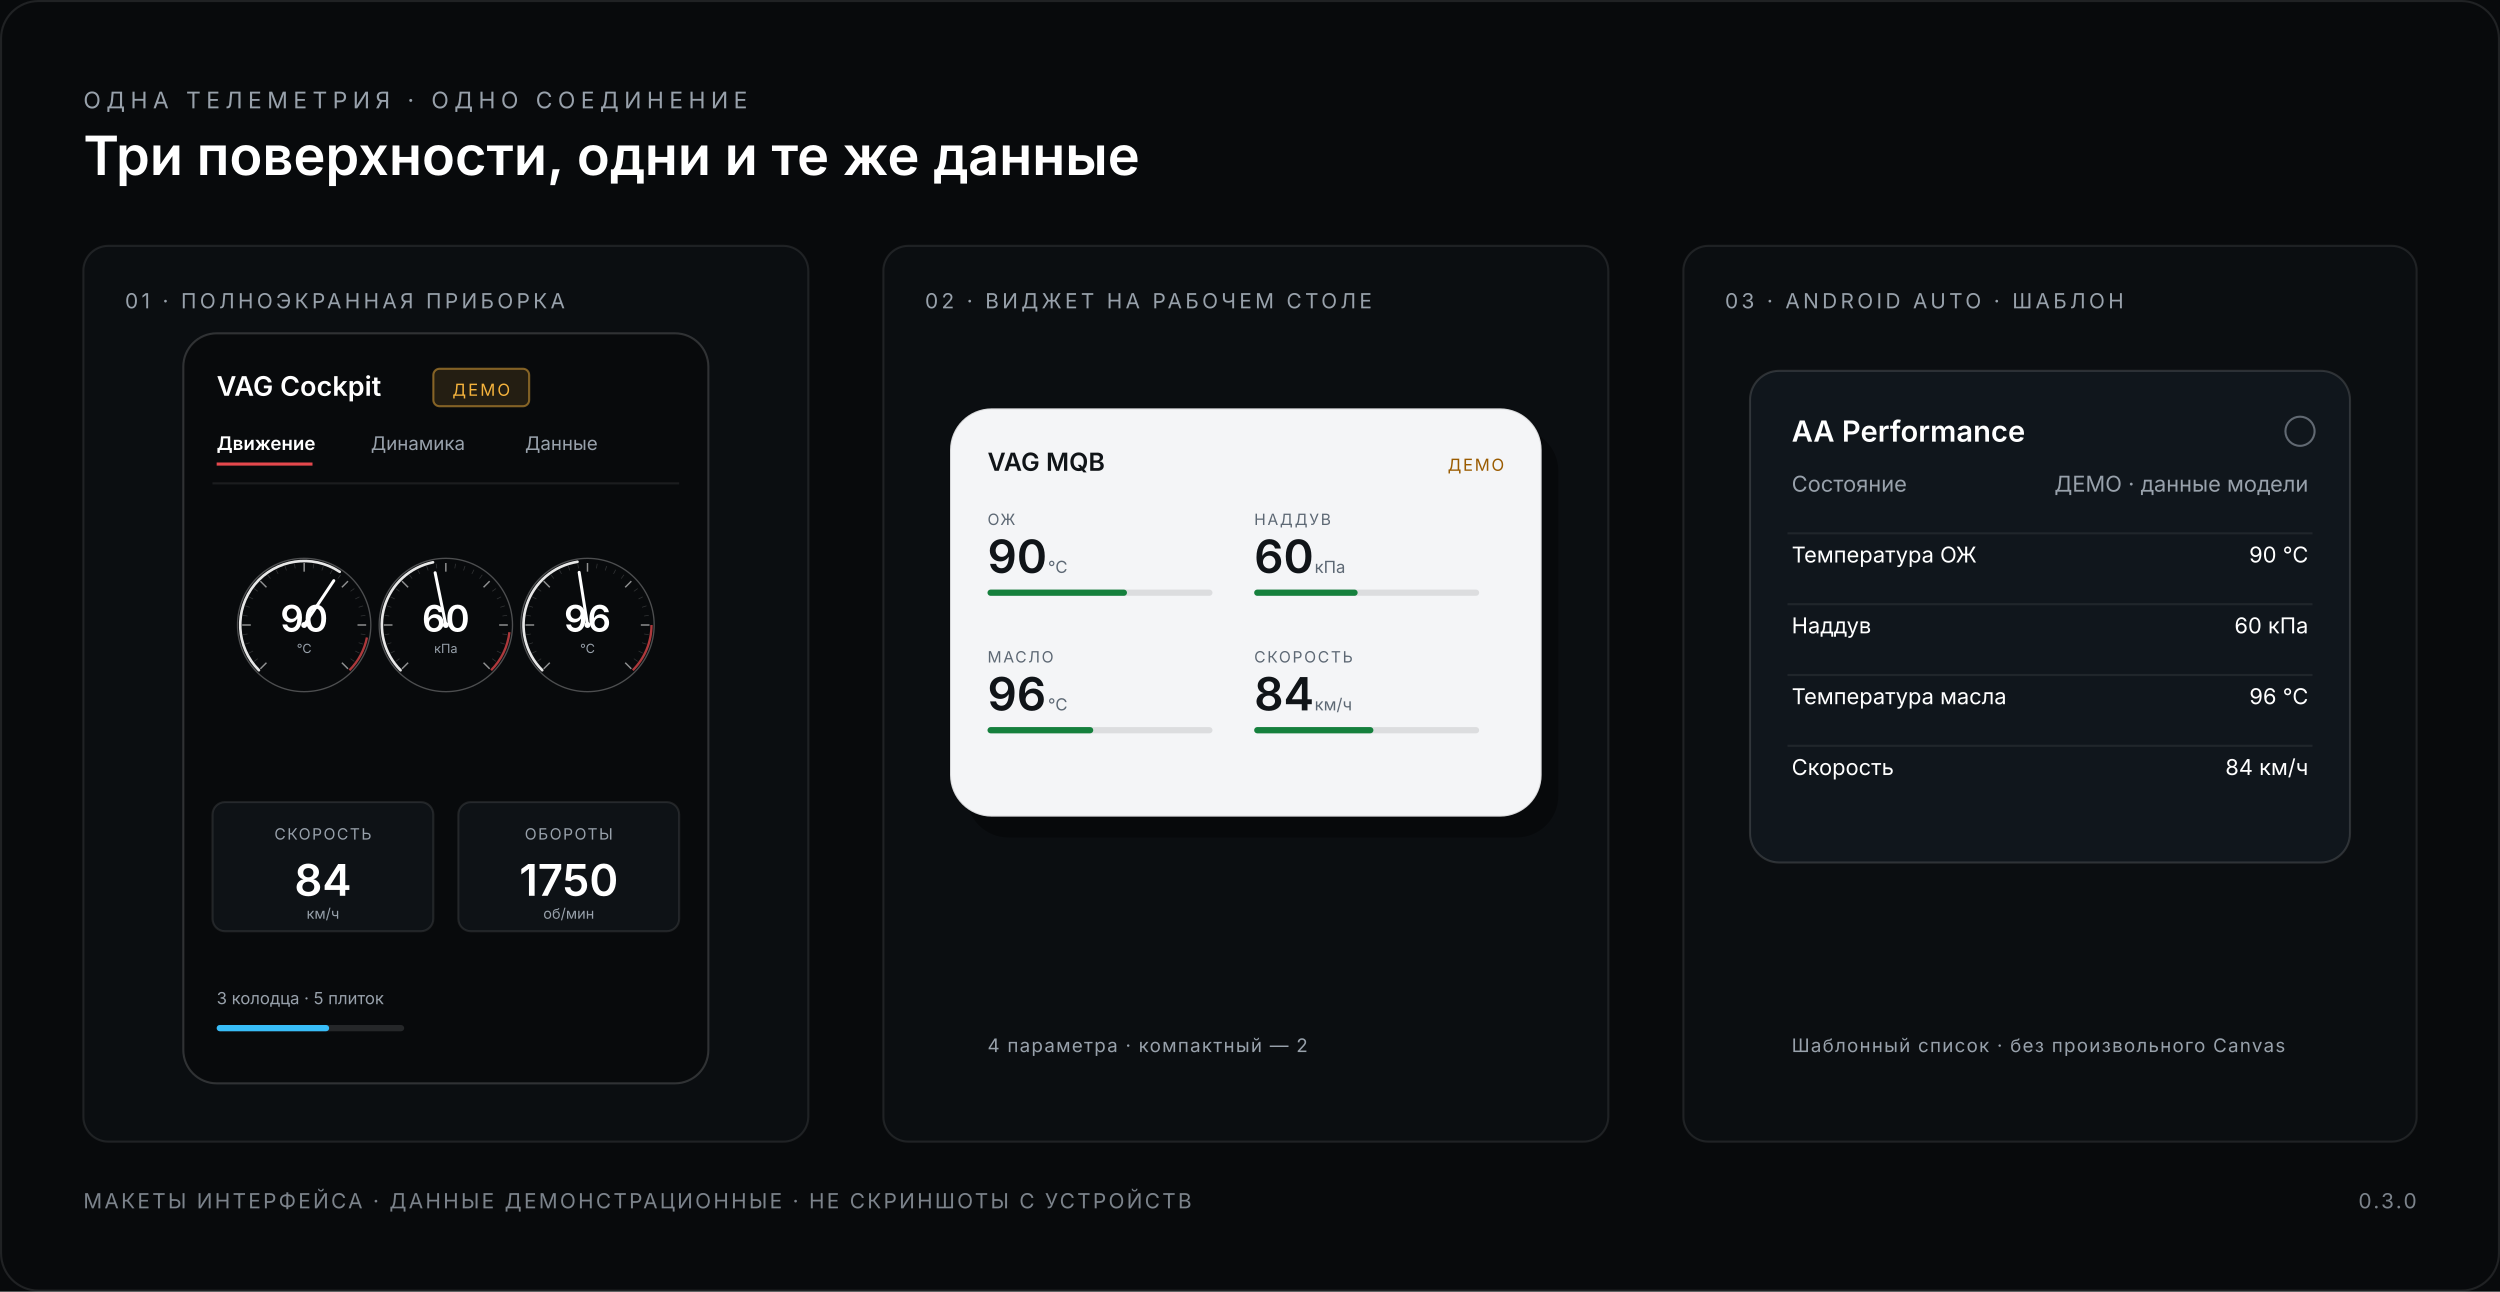
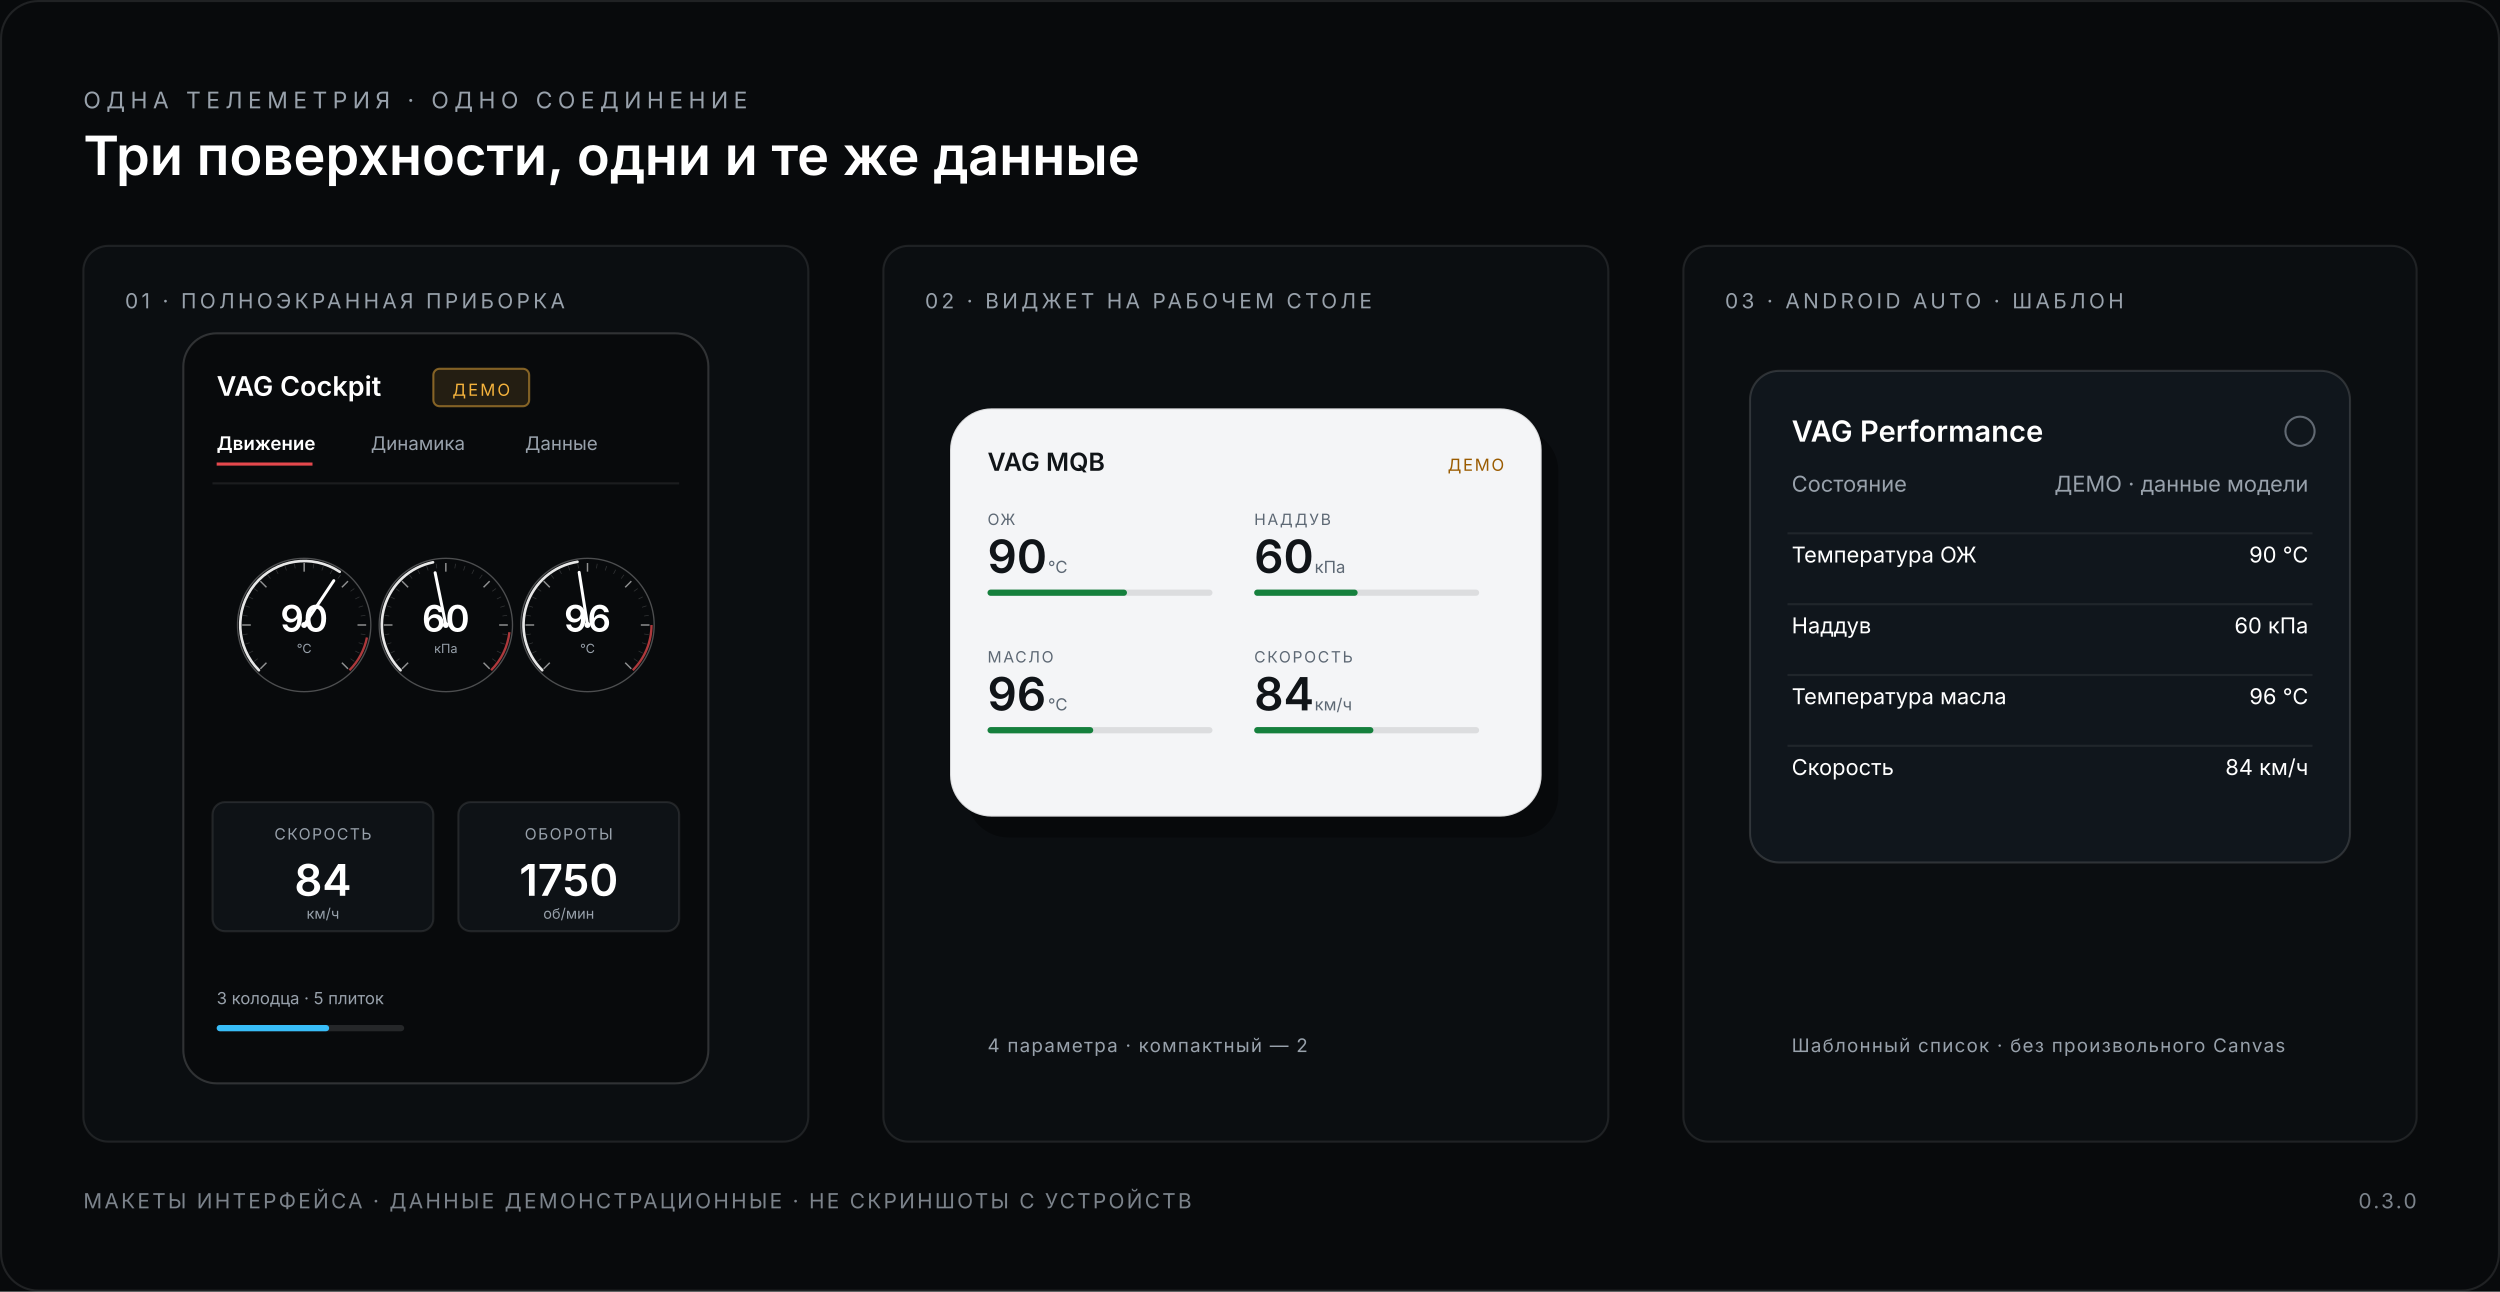
<svg xmlns="http://www.w3.org/2000/svg" width="1200" height="620" viewBox="0 0 1200 620" role="img" aria-label="Три поверхности: приборка, виджет, Android Auto">
  <rect width="1200" height="620" fill="#080A0C" />
  <rect x="0.5" y="0.5" width="1199" height="619" rx="18" fill="none" stroke="#FFFFFF" stroke-opacity="0.10" />
  <text x="40" y="52" fill="#98A1AB" font-family="'Titillium Web','Inter','Helvetica Neue',Arial,sans-serif" font-size="11" letter-spacing="2.6">ОДНА ТЕЛЕМЕТРИЯ · ОДНО СОЕДИНЕНИЕ</text>
  <text x="40" y="84" fill="#FFFFFF" font-family="'Titillium Web','Inter','Helvetica Neue',Arial,sans-serif" font-size="26" font-weight="600">Три поверхности, одни и те же данные</text>
  <rect x="40" y="118" width="348" height="430" rx="12" fill="#0B0E11" stroke="#FFFFFF" stroke-opacity="0.09" />
  <text x="60" y="148" fill="#98A1AB" font-family="'Titillium Web','Inter','Helvetica Neue',Arial,sans-serif" font-size="10" letter-spacing="1.6">01 · ПОЛНОЭКРАННАЯ ПРИБОРКА</text>
  <rect x="424" y="118" width="348" height="430" rx="12" fill="#0B0E11" stroke="#FFFFFF" stroke-opacity="0.09" />
  <text x="444" y="148" fill="#98A1AB" font-family="'Titillium Web','Inter','Helvetica Neue',Arial,sans-serif" font-size="10" letter-spacing="1.6">02 · ВИДЖЕТ НА РАБОЧЕМ СТОЛЕ</text>
  <rect x="808" y="118" width="352" height="430" rx="12" fill="#0B0E11" stroke="#FFFFFF" stroke-opacity="0.09" />
  <text x="828" y="148" fill="#98A1AB" font-family="'Titillium Web','Inter','Helvetica Neue',Arial,sans-serif" font-size="10" letter-spacing="1.6">03 · ANDROID AUTO · ШАБЛОН</text>
  <rect x="88" y="160" width="252" height="360" rx="16" fill="#080A0C" stroke="#FFFFFF" stroke-opacity="0.16" />
  <text x="104" y="190" fill="#FFFFFF" font-family="'Titillium Web','Inter','Helvetica Neue',Arial,sans-serif" font-size="13" font-weight="600">VAG Cockpit</text>
  <rect x="208" y="177" width="46" height="18" rx="3" fill="#F5B33C" fill-opacity="0.12" stroke="#F5B33C" stroke-opacity="0.5" />
  <text x="231" y="190" text-anchor="middle" fill="#F5B33C" font-family="'Titillium Web','Inter','Helvetica Neue',Arial,sans-serif" font-size="8" letter-spacing="1.0">ДЕМО</text>
  <text x="104" y="216" fill="#FFFFFF" font-family="'Titillium Web','Inter','Helvetica Neue',Arial,sans-serif" font-size="9" font-weight="600">Движение</text>
  <rect x="104" y="222" width="46" height="1.5" fill="#E5484D" />
  <text x="178" y="216" fill="#98A1AB" font-family="'Titillium Web','Inter','Helvetica Neue',Arial,sans-serif" font-size="9" font-weight="400">Динамика</text>
  <text x="252" y="216" fill="#98A1AB" font-family="'Titillium Web','Inter','Helvetica Neue',Arial,sans-serif" font-size="9" font-weight="400">Данные</text>
  <line x1="102" y1="232" x2="326" y2="232" stroke="#FFFFFF" stroke-opacity="0.08" />
  <circle cx="146" cy="300" r="32" fill="none" stroke="#FFFFFF" stroke-opacity="0.28" stroke-width="0.64" />
  <line x1="127.9" y1="318.1" x2="124.96" y2="321.04" stroke="#FFFFFF" stroke-opacity="0.55" stroke-width="0.7" />
  <line x1="123.74" y1="316.18" x2="121.92" y2="317.49" stroke="#FFFFFF" stroke-opacity="0.18" stroke-width="0.32" />
  <line x1="121.48" y1="312.49" x2="119.48" y2="313.51" stroke="#FFFFFF" stroke-opacity="0.18" stroke-width="0.32" />
  <line x1="119.83" y1="308.5" x2="117.7" y2="309.2" stroke="#FFFFFF" stroke-opacity="0.18" stroke-width="0.32" />
  <line x1="118.82" y1="304.31" x2="116.61" y2="304.66" stroke="#FFFFFF" stroke-opacity="0.18" stroke-width="0.32" />
  <line x1="120.4" y1="300" x2="116.24" y2="300" stroke="#FFFFFF" stroke-opacity="0.55" stroke-width="0.7" />
  <line x1="118.82" y1="295.69" x2="116.61" y2="295.34" stroke="#FFFFFF" stroke-opacity="0.18" stroke-width="0.32" />
  <line x1="119.83" y1="291.5" x2="117.7" y2="290.8" stroke="#FFFFFF" stroke-opacity="0.18" stroke-width="0.32" />
  <line x1="121.48" y1="287.51" x2="119.48" y2="286.49" stroke="#FFFFFF" stroke-opacity="0.18" stroke-width="0.32" />
  <line x1="123.74" y1="283.82" x2="121.92" y2="282.51" stroke="#FFFFFF" stroke-opacity="0.18" stroke-width="0.32" />
  <line x1="127.9" y1="281.9" x2="124.96" y2="278.96" stroke="#FFFFFF" stroke-opacity="0.55" stroke-width="0.7" />
  <line x1="129.82" y1="277.74" x2="128.51" y2="275.92" stroke="#FFFFFF" stroke-opacity="0.18" stroke-width="0.32" />
  <line x1="133.51" y1="275.48" x2="132.49" y2="273.48" stroke="#FFFFFF" stroke-opacity="0.18" stroke-width="0.32" />
  <line x1="137.5" y1="273.83" x2="136.8" y2="271.7" stroke="#FFFFFF" stroke-opacity="0.18" stroke-width="0.32" />
  <line x1="141.69" y1="272.82" x2="141.34" y2="270.61" stroke="#FFFFFF" stroke-opacity="0.18" stroke-width="0.32" />
  <line x1="146" y1="274.4" x2="146" y2="270.24" stroke="#FFFFFF" stroke-opacity="0.55" stroke-width="0.7" />
  <line x1="150.31" y1="272.82" x2="150.66" y2="270.61" stroke="#FFFFFF" stroke-opacity="0.18" stroke-width="0.32" />
  <line x1="154.5" y1="273.83" x2="155.2" y2="271.7" stroke="#FFFFFF" stroke-opacity="0.18" stroke-width="0.32" />
  <line x1="158.49" y1="275.48" x2="159.51" y2="273.48" stroke="#FFFFFF" stroke-opacity="0.18" stroke-width="0.32" />
  <line x1="162.18" y1="277.74" x2="163.49" y2="275.92" stroke="#FFFFFF" stroke-opacity="0.18" stroke-width="0.32" />
  <line x1="164.1" y1="281.9" x2="167.04" y2="278.96" stroke="#FFFFFF" stroke-opacity="0.55" stroke-width="0.7" />
  <line x1="168.26" y1="283.82" x2="170.08" y2="282.51" stroke="#FFFFFF" stroke-opacity="0.18" stroke-width="0.32" />
  <line x1="170.52" y1="287.51" x2="172.52" y2="286.49" stroke="#FFFFFF" stroke-opacity="0.18" stroke-width="0.32" />
  <line x1="172.17" y1="291.5" x2="174.3" y2="290.8" stroke="#FFFFFF" stroke-opacity="0.18" stroke-width="0.32" />
  <line x1="173.18" y1="295.69" x2="175.39" y2="295.34" stroke="#FFFFFF" stroke-opacity="0.18" stroke-width="0.32" />
  <line x1="171.6" y1="300" x2="175.76" y2="300" stroke="#FFFFFF" stroke-opacity="0.55" stroke-width="0.7" />
  <line x1="173.18" y1="304.31" x2="175.39" y2="304.66" stroke="#FFFFFF" stroke-opacity="0.18" stroke-width="0.32" />
  <line x1="172.17" y1="308.5" x2="174.3" y2="309.2" stroke="#FFFFFF" stroke-opacity="0.18" stroke-width="0.32" />
  <line x1="170.52" y1="312.49" x2="172.52" y2="313.51" stroke="#FFFFFF" stroke-opacity="0.18" stroke-width="0.32" />
  <line x1="168.26" y1="316.18" x2="170.08" y2="317.49" stroke="#FFFFFF" stroke-opacity="0.18" stroke-width="0.32" />
  <line x1="164.1" y1="318.1" x2="167.04" y2="321.04" stroke="#FFFFFF" stroke-opacity="0.55" stroke-width="0.7" />
  <path d="M 176.13 305.99 A 30.72 30.72 0 0 1 167.72 321.72" fill="none" stroke="#E5484D" stroke-opacity="0.75" stroke-width="1.12" />
  <path d="M 124.28 321.72 A 30.72 30.72 0 0 1 163.07 274.46" fill="none" stroke="#FFFFFF" stroke-opacity="0.9" stroke-width="1.28" stroke-linecap="round" />
  <line x1="146" y1="300" x2="160.22" y2="278.71" stroke="#FFFFFF" stroke-width="1.44" stroke-linecap="round" />
  <circle cx="146" cy="300" r="1.44" fill="#FFFFFF" />
  <text x="146" y="303.2" text-anchor="middle" fill="#FFFFFF" font-family="'Titillium Web','Inter','Helvetica Neue',Arial,sans-serif" font-size="17.6" font-weight="600">90</text>
  <text x="146" y="313.44" text-anchor="middle" fill="#98A1AB" font-family="'Titillium Web','Inter','Helvetica Neue',Arial,sans-serif" font-size="6.08">°C</text>
  <text x="146" y="341.6" text-anchor="middle" fill="#98A1AB" font-family="'Titillium Web','Inter','Helvetica Neue',Arial,sans-serif" font-size="5.44" letter-spacing="0.6" />
  <circle cx="214" cy="300" r="32" fill="none" stroke="#FFFFFF" stroke-opacity="0.28" stroke-width="0.64" />
  <line x1="195.9" y1="318.1" x2="192.96" y2="321.04" stroke="#FFFFFF" stroke-opacity="0.55" stroke-width="0.7" />
  <line x1="191.74" y1="316.18" x2="189.92" y2="317.49" stroke="#FFFFFF" stroke-opacity="0.18" stroke-width="0.32" />
  <line x1="189.48" y1="312.49" x2="187.48" y2="313.51" stroke="#FFFFFF" stroke-opacity="0.18" stroke-width="0.32" />
  <line x1="187.83" y1="308.5" x2="185.7" y2="309.2" stroke="#FFFFFF" stroke-opacity="0.18" stroke-width="0.32" />
  <line x1="186.82" y1="304.31" x2="184.61" y2="304.66" stroke="#FFFFFF" stroke-opacity="0.18" stroke-width="0.32" />
  <line x1="188.4" y1="300" x2="184.24" y2="300" stroke="#FFFFFF" stroke-opacity="0.55" stroke-width="0.7" />
  <line x1="186.82" y1="295.69" x2="184.61" y2="295.34" stroke="#FFFFFF" stroke-opacity="0.18" stroke-width="0.32" />
  <line x1="187.83" y1="291.5" x2="185.7" y2="290.8" stroke="#FFFFFF" stroke-opacity="0.18" stroke-width="0.32" />
  <line x1="189.48" y1="287.51" x2="187.48" y2="286.49" stroke="#FFFFFF" stroke-opacity="0.18" stroke-width="0.32" />
  <line x1="191.74" y1="283.82" x2="189.92" y2="282.51" stroke="#FFFFFF" stroke-opacity="0.18" stroke-width="0.32" />
  <line x1="195.9" y1="281.9" x2="192.96" y2="278.96" stroke="#FFFFFF" stroke-opacity="0.55" stroke-width="0.7" />
  <line x1="197.82" y1="277.74" x2="196.51" y2="275.92" stroke="#FFFFFF" stroke-opacity="0.18" stroke-width="0.32" />
  <line x1="201.51" y1="275.48" x2="200.49" y2="273.48" stroke="#FFFFFF" stroke-opacity="0.18" stroke-width="0.32" />
  <line x1="205.5" y1="273.83" x2="204.8" y2="271.7" stroke="#FFFFFF" stroke-opacity="0.18" stroke-width="0.32" />
  <line x1="209.69" y1="272.82" x2="209.34" y2="270.61" stroke="#FFFFFF" stroke-opacity="0.18" stroke-width="0.32" />
  <line x1="214" y1="274.4" x2="214" y2="270.24" stroke="#FFFFFF" stroke-opacity="0.55" stroke-width="0.7" />
  <line x1="218.31" y1="272.82" x2="218.66" y2="270.61" stroke="#FFFFFF" stroke-opacity="0.18" stroke-width="0.32" />
  <line x1="222.5" y1="273.83" x2="223.2" y2="271.7" stroke="#FFFFFF" stroke-opacity="0.18" stroke-width="0.32" />
  <line x1="226.49" y1="275.48" x2="227.51" y2="273.48" stroke="#FFFFFF" stroke-opacity="0.18" stroke-width="0.32" />
  <line x1="230.18" y1="277.74" x2="231.49" y2="275.92" stroke="#FFFFFF" stroke-opacity="0.18" stroke-width="0.32" />
  <line x1="232.1" y1="281.9" x2="235.04" y2="278.96" stroke="#FFFFFF" stroke-opacity="0.55" stroke-width="0.7" />
  <line x1="236.26" y1="283.82" x2="238.08" y2="282.51" stroke="#FFFFFF" stroke-opacity="0.18" stroke-width="0.32" />
  <line x1="238.52" y1="287.51" x2="240.52" y2="286.49" stroke="#FFFFFF" stroke-opacity="0.18" stroke-width="0.32" />
  <line x1="240.17" y1="291.5" x2="242.3" y2="290.8" stroke="#FFFFFF" stroke-opacity="0.18" stroke-width="0.32" />
  <line x1="241.18" y1="295.69" x2="243.39" y2="295.34" stroke="#FFFFFF" stroke-opacity="0.18" stroke-width="0.32" />
  <line x1="239.6" y1="300" x2="243.76" y2="300" stroke="#FFFFFF" stroke-opacity="0.55" stroke-width="0.7" />
  <line x1="241.18" y1="304.31" x2="243.39" y2="304.66" stroke="#FFFFFF" stroke-opacity="0.18" stroke-width="0.32" />
  <line x1="240.17" y1="308.5" x2="242.3" y2="309.2" stroke="#FFFFFF" stroke-opacity="0.18" stroke-width="0.32" />
  <line x1="238.52" y1="312.49" x2="240.52" y2="313.51" stroke="#FFFFFF" stroke-opacity="0.18" stroke-width="0.32" />
  <line x1="236.26" y1="316.18" x2="238.08" y2="317.49" stroke="#FFFFFF" stroke-opacity="0.18" stroke-width="0.32" />
  <line x1="232.1" y1="318.1" x2="235.04" y2="321.04" stroke="#FFFFFF" stroke-opacity="0.55" stroke-width="0.7" />
  <path d="M 244.53 303.44 A 30.72 30.72 0 0 1 235.72 321.72" fill="none" stroke="#E5484D" stroke-opacity="0.75" stroke-width="1.12" />
  <path d="M 192.28 321.72 A 30.72 30.72 0 0 1 207.84 269.9" fill="none" stroke="#FFFFFF" stroke-opacity="0.9" stroke-width="1.28" stroke-linecap="round" />
  <line x1="214" y1="300" x2="208.86" y2="274.92" stroke="#FFFFFF" stroke-width="1.44" stroke-linecap="round" />
  <circle cx="214" cy="300" r="1.44" fill="#FFFFFF" />
  <text x="214" y="303.2" text-anchor="middle" fill="#FFFFFF" font-family="'Titillium Web','Inter','Helvetica Neue',Arial,sans-serif" font-size="17.6" font-weight="600">60</text>
  <text x="214" y="313.44" text-anchor="middle" fill="#98A1AB" font-family="'Titillium Web','Inter','Helvetica Neue',Arial,sans-serif" font-size="6.08">кПа</text>
  <text x="214" y="341.6" text-anchor="middle" fill="#98A1AB" font-family="'Titillium Web','Inter','Helvetica Neue',Arial,sans-serif" font-size="5.44" letter-spacing="0.6" />
  <circle cx="282" cy="300" r="32" fill="none" stroke="#FFFFFF" stroke-opacity="0.28" stroke-width="0.64" />
  <line x1="263.9" y1="318.1" x2="260.96" y2="321.04" stroke="#FFFFFF" stroke-opacity="0.55" stroke-width="0.7" />
  <line x1="259.74" y1="316.18" x2="257.92" y2="317.49" stroke="#FFFFFF" stroke-opacity="0.18" stroke-width="0.32" />
  <line x1="257.48" y1="312.49" x2="255.48" y2="313.51" stroke="#FFFFFF" stroke-opacity="0.18" stroke-width="0.32" />
  <line x1="255.83" y1="308.5" x2="253.7" y2="309.2" stroke="#FFFFFF" stroke-opacity="0.18" stroke-width="0.32" />
  <line x1="254.82" y1="304.31" x2="252.61" y2="304.66" stroke="#FFFFFF" stroke-opacity="0.18" stroke-width="0.32" />
  <line x1="256.4" y1="300" x2="252.24" y2="300" stroke="#FFFFFF" stroke-opacity="0.55" stroke-width="0.7" />
  <line x1="254.82" y1="295.69" x2="252.61" y2="295.34" stroke="#FFFFFF" stroke-opacity="0.18" stroke-width="0.32" />
  <line x1="255.83" y1="291.5" x2="253.7" y2="290.8" stroke="#FFFFFF" stroke-opacity="0.18" stroke-width="0.32" />
  <line x1="257.48" y1="287.51" x2="255.48" y2="286.49" stroke="#FFFFFF" stroke-opacity="0.18" stroke-width="0.32" />
  <line x1="259.74" y1="283.82" x2="257.92" y2="282.51" stroke="#FFFFFF" stroke-opacity="0.18" stroke-width="0.32" />
  <line x1="263.9" y1="281.9" x2="260.96" y2="278.96" stroke="#FFFFFF" stroke-opacity="0.55" stroke-width="0.7" />
  <line x1="265.82" y1="277.74" x2="264.51" y2="275.92" stroke="#FFFFFF" stroke-opacity="0.18" stroke-width="0.32" />
  <line x1="269.51" y1="275.48" x2="268.49" y2="273.48" stroke="#FFFFFF" stroke-opacity="0.18" stroke-width="0.32" />
  <line x1="273.5" y1="273.83" x2="272.8" y2="271.7" stroke="#FFFFFF" stroke-opacity="0.18" stroke-width="0.32" />
  <line x1="277.69" y1="272.82" x2="277.34" y2="270.61" stroke="#FFFFFF" stroke-opacity="0.18" stroke-width="0.32" />
  <line x1="282" y1="274.4" x2="282" y2="270.24" stroke="#FFFFFF" stroke-opacity="0.55" stroke-width="0.7" />
  <line x1="286.31" y1="272.82" x2="286.66" y2="270.61" stroke="#FFFFFF" stroke-opacity="0.18" stroke-width="0.32" />
  <line x1="290.5" y1="273.83" x2="291.2" y2="271.7" stroke="#FFFFFF" stroke-opacity="0.18" stroke-width="0.32" />
  <line x1="294.49" y1="275.48" x2="295.51" y2="273.48" stroke="#FFFFFF" stroke-opacity="0.18" stroke-width="0.32" />
  <line x1="298.18" y1="277.74" x2="299.49" y2="275.92" stroke="#FFFFFF" stroke-opacity="0.18" stroke-width="0.32" />
  <line x1="300.1" y1="281.9" x2="303.04" y2="278.96" stroke="#FFFFFF" stroke-opacity="0.55" stroke-width="0.7" />
  <line x1="304.26" y1="283.82" x2="306.08" y2="282.51" stroke="#FFFFFF" stroke-opacity="0.18" stroke-width="0.32" />
  <line x1="306.52" y1="287.51" x2="308.52" y2="286.49" stroke="#FFFFFF" stroke-opacity="0.18" stroke-width="0.32" />
  <line x1="308.17" y1="291.5" x2="310.3" y2="290.8" stroke="#FFFFFF" stroke-opacity="0.18" stroke-width="0.32" />
  <line x1="309.18" y1="295.69" x2="311.39" y2="295.34" stroke="#FFFFFF" stroke-opacity="0.18" stroke-width="0.32" />
  <line x1="307.6" y1="300" x2="311.76" y2="300" stroke="#FFFFFF" stroke-opacity="0.55" stroke-width="0.7" />
  <line x1="309.18" y1="304.31" x2="311.39" y2="304.66" stroke="#FFFFFF" stroke-opacity="0.18" stroke-width="0.32" />
  <line x1="308.17" y1="308.5" x2="310.3" y2="309.2" stroke="#FFFFFF" stroke-opacity="0.18" stroke-width="0.32" />
  <line x1="306.52" y1="312.49" x2="308.52" y2="313.51" stroke="#FFFFFF" stroke-opacity="0.18" stroke-width="0.32" />
  <line x1="304.26" y1="316.18" x2="306.08" y2="317.49" stroke="#FFFFFF" stroke-opacity="0.18" stroke-width="0.32" />
  <line x1="300.1" y1="318.1" x2="303.04" y2="321.04" stroke="#FFFFFF" stroke-opacity="0.55" stroke-width="0.7" />
  <path d="M 312.72 300 A 30.72 30.72 0 0 1 303.72 321.72" fill="none" stroke="#E5484D" stroke-opacity="0.75" stroke-width="1.12" />
  <path d="M 260.28 321.72 A 30.72 30.72 0 0 1 277.19 269.66" fill="none" stroke="#FFFFFF" stroke-opacity="0.9" stroke-width="1.28" stroke-linecap="round" />
  <line x1="282" y1="300" x2="278" y2="274.72" stroke="#FFFFFF" stroke-width="1.44" stroke-linecap="round" />
  <circle cx="282" cy="300" r="1.44" fill="#FFFFFF" />
  <text x="282" y="303.2" text-anchor="middle" fill="#FFFFFF" font-family="'Titillium Web','Inter','Helvetica Neue',Arial,sans-serif" font-size="17.6" font-weight="600">96</text>
  <text x="282" y="313.44" text-anchor="middle" fill="#98A1AB" font-family="'Titillium Web','Inter','Helvetica Neue',Arial,sans-serif" font-size="6.08">°C</text>
  <text x="282" y="341.6" text-anchor="middle" fill="#98A1AB" font-family="'Titillium Web','Inter','Helvetica Neue',Arial,sans-serif" font-size="5.44" letter-spacing="0.6" />
  <rect x="102" y="385" width="106" height="62" rx="6" fill="#0E1216" stroke="#FFFFFF" stroke-opacity="0.10" />
  <text x="155.0" y="403" text-anchor="middle" fill="#98A1AB" font-family="'Titillium Web','Inter','Helvetica Neue',Arial,sans-serif" font-size="7.5" letter-spacing="0.7">СКОРОСТЬ</text>
  <text x="155.0" y="430" text-anchor="middle" fill="#FFFFFF" font-family="'Titillium Web','Inter','Helvetica Neue',Arial,sans-serif" font-size="21" font-weight="600">84</text>
  <text x="155.0" y="441" text-anchor="middle" fill="#98A1AB" font-family="'Titillium Web','Inter','Helvetica Neue',Arial,sans-serif" font-size="7">км/ч</text>
  <rect x="220" y="385" width="106" height="62" rx="6" fill="#0E1216" stroke="#FFFFFF" stroke-opacity="0.10" />
  <text x="273.0" y="403" text-anchor="middle" fill="#98A1AB" font-family="'Titillium Web','Inter','Helvetica Neue',Arial,sans-serif" font-size="7.5" letter-spacing="0.7">ОБОРОТЫ</text>
  <text x="273.0" y="430" text-anchor="middle" fill="#FFFFFF" font-family="'Titillium Web','Inter','Helvetica Neue',Arial,sans-serif" font-size="21" font-weight="600">1750</text>
  <text x="273.0" y="441" text-anchor="middle" fill="#98A1AB" font-family="'Titillium Web','Inter','Helvetica Neue',Arial,sans-serif" font-size="7">об/мин</text>
  <text x="104" y="482" fill="#98A1AB" font-family="'Titillium Web','Inter','Helvetica Neue',Arial,sans-serif" font-size="8">3 колодца · 5 плиток</text>
  <rect x="104" y="492" width="90" height="3" rx="1.5" fill="#FFFFFF" fill-opacity="0.12" />
  <rect x="104" y="492" width="54" height="3" rx="1.5" fill="#38BDF8" />
  <rect x="464" y="206" width="284" height="196" rx="20" fill="#000" fill-opacity="0.35" />
  <rect x="456" y="196" width="284" height="196" rx="20" fill="#F4F5F7" stroke="#000" stroke-opacity="0.12" />
  <text x="474" y="226" fill="#101418" font-family="'Titillium Web','Inter','Helvetica Neue',Arial,sans-serif" font-size="12" font-weight="600">VAG MQB</text>
  <text x="722" y="226" text-anchor="end" fill="#9A5B00" font-family="'Titillium Web','Inter','Helvetica Neue',Arial,sans-serif" font-size="8" letter-spacing="0.8">ДЕМО</text>
  <text x="474" y="252" fill="#5D6874" font-family="'Titillium Web','Inter','Helvetica Neue',Arial,sans-serif" font-size="7.5" letter-spacing="0.8">ОЖ</text>
  <text x="474" y="275" fill="#101418" font-family="'Titillium Web','Inter','Helvetica Neue',Arial,sans-serif" font-size="22" font-weight="600">90</text>
  <text x="503" y="275" fill="#5D6874" font-family="'Titillium Web','Inter','Helvetica Neue',Arial,sans-serif" font-size="8">°C</text>
  <rect x="474" y="283" width="108" height="3" rx="1.5" fill="#000" fill-opacity="0.10" />
  <rect x="474" y="283" width="66.96" height="3" rx="1.5" fill="#15803D" />
  <text x="602" y="252" fill="#5D6874" font-family="'Titillium Web','Inter','Helvetica Neue',Arial,sans-serif" font-size="7.5" letter-spacing="0.8">НАДДУВ</text>
  <text x="602" y="275" fill="#101418" font-family="'Titillium Web','Inter','Helvetica Neue',Arial,sans-serif" font-size="22" font-weight="600">60</text>
  <text x="631" y="275" fill="#5D6874" font-family="'Titillium Web','Inter','Helvetica Neue',Arial,sans-serif" font-size="8">кПа</text>
  <rect x="602" y="283" width="108" height="3" rx="1.5" fill="#000" fill-opacity="0.10" />
  <rect x="602" y="283" width="49.68" height="3" rx="1.5" fill="#15803D" />
  <text x="474" y="318" fill="#5D6874" font-family="'Titillium Web','Inter','Helvetica Neue',Arial,sans-serif" font-size="7.5" letter-spacing="0.8">МАСЛО</text>
  <text x="474" y="341" fill="#101418" font-family="'Titillium Web','Inter','Helvetica Neue',Arial,sans-serif" font-size="22" font-weight="600">96</text>
  <text x="503" y="341" fill="#5D6874" font-family="'Titillium Web','Inter','Helvetica Neue',Arial,sans-serif" font-size="8">°C</text>
  <rect x="474" y="349" width="108" height="3" rx="1.5" fill="#000" fill-opacity="0.10" />
  <rect x="474" y="349" width="50.76" height="3" rx="1.5" fill="#15803D" />
  <text x="602" y="318" fill="#5D6874" font-family="'Titillium Web','Inter','Helvetica Neue',Arial,sans-serif" font-size="7.5" letter-spacing="0.8">СКОРОСТЬ</text>
  <text x="602" y="341" fill="#101418" font-family="'Titillium Web','Inter','Helvetica Neue',Arial,sans-serif" font-size="22" font-weight="600">84</text>
  <text x="631" y="341" fill="#5D6874" font-family="'Titillium Web','Inter','Helvetica Neue',Arial,sans-serif" font-size="8">км/ч</text>
  <rect x="602" y="349" width="108" height="3" rx="1.5" fill="#000" fill-opacity="0.10" />
  <rect x="602" y="349" width="57.24" height="3" rx="1.5" fill="#15803D" />
  <rect x="840" y="178" width="288" height="236" rx="14" fill="#10161C" stroke="#FFFFFF" stroke-opacity="0.14" />
-   <text x="860" y="212" fill="#FFFFFF" font-family="'Titillium Web','Inter','Helvetica Neue',Arial,sans-serif" font-size="14" font-weight="600">AA Performance</text>
+   <text x="860" y="212" fill="#FFFFFF" font-family="'Titillium Web','Inter','Helvetica Neue',Arial,sans-serif" font-size="14" font-weight="600">VAG Performance</text>
  <circle cx="1104" cy="207" r="7" fill="none" stroke="#98A1AB" stroke-opacity="0.6" />
  <text x="860" y="236" fill="#98A1AB" font-family="'Titillium Web','Inter','Helvetica Neue',Arial,sans-serif" font-size="10.5">Состояние</text>
  <text x="1108" y="236" text-anchor="end" fill="#98A1AB" font-family="'Titillium Web','Inter','Helvetica Neue',Arial,sans-serif" font-size="10.5">ДЕМО · данные модели</text>
  <line x1="858" y1="256" x2="1110" y2="256" stroke="#FFFFFF" stroke-opacity="0.07" />
  <text x="860" y="270" fill="#FFFFFF" font-family="'Titillium Web','Inter','Helvetica Neue',Arial,sans-serif" font-size="10.5">Температура ОЖ</text>
  <text x="1108" y="270" text-anchor="end" fill="#FFFFFF" font-family="'Titillium Web','Inter','Helvetica Neue',Arial,sans-serif" font-size="10.5">90 °C</text>
  <line x1="858" y1="290" x2="1110" y2="290" stroke="#FFFFFF" stroke-opacity="0.07" />
  <text x="860" y="304" fill="#FFFFFF" font-family="'Titillium Web','Inter','Helvetica Neue',Arial,sans-serif" font-size="10.5">Наддув</text>
  <text x="1108" y="304" text-anchor="end" fill="#FFFFFF" font-family="'Titillium Web','Inter','Helvetica Neue',Arial,sans-serif" font-size="10.5">60 кПа</text>
  <line x1="858" y1="324" x2="1110" y2="324" stroke="#FFFFFF" stroke-opacity="0.07" />
  <text x="860" y="338" fill="#FFFFFF" font-family="'Titillium Web','Inter','Helvetica Neue',Arial,sans-serif" font-size="10.5">Температура масла</text>
  <text x="1108" y="338" text-anchor="end" fill="#FFFFFF" font-family="'Titillium Web','Inter','Helvetica Neue',Arial,sans-serif" font-size="10.5">96 °C</text>
  <line x1="858" y1="358" x2="1110" y2="358" stroke="#FFFFFF" stroke-opacity="0.07" />
  <text x="860" y="372" fill="#FFFFFF" font-family="'Titillium Web','Inter','Helvetica Neue',Arial,sans-serif" font-size="10.5">Скорость</text>
  <text x="1108" y="372" text-anchor="end" fill="#FFFFFF" font-family="'Titillium Web','Inter','Helvetica Neue',Arial,sans-serif" font-size="10.5">84 км/ч</text>
  <text x="474" y="505" fill="#98A1AB" font-family="'Titillium Web','Inter','Helvetica Neue',Arial,sans-serif" font-size="9" letter-spacing="0.6">4 параметра · компактный — 2</text>
  <text x="860" y="505" fill="#98A1AB" font-family="'Titillium Web','Inter','Helvetica Neue',Arial,sans-serif" font-size="9" letter-spacing="0.6">Шаблонный список · без произвольного Canvas</text>
  <text x="40" y="580" fill="#98A1AB" font-family="'Titillium Web','Inter','Helvetica Neue',Arial,sans-serif" font-size="10" letter-spacing="1.1" opacity="0.8">МАКЕТЫ ИНТЕРФЕЙСА · ДАННЫЕ ДЕМОНСТРАЦИОННЫЕ · НЕ СКРИНШОТЫ С УСТРОЙСТВ</text>
  <text x="1160" y="580" text-anchor="end" fill="#98A1AB" font-family="'Titillium Web','Inter','Helvetica Neue',Arial,sans-serif" font-size="10" letter-spacing="1.1" opacity="0.8">0.3.0</text>
</svg>
